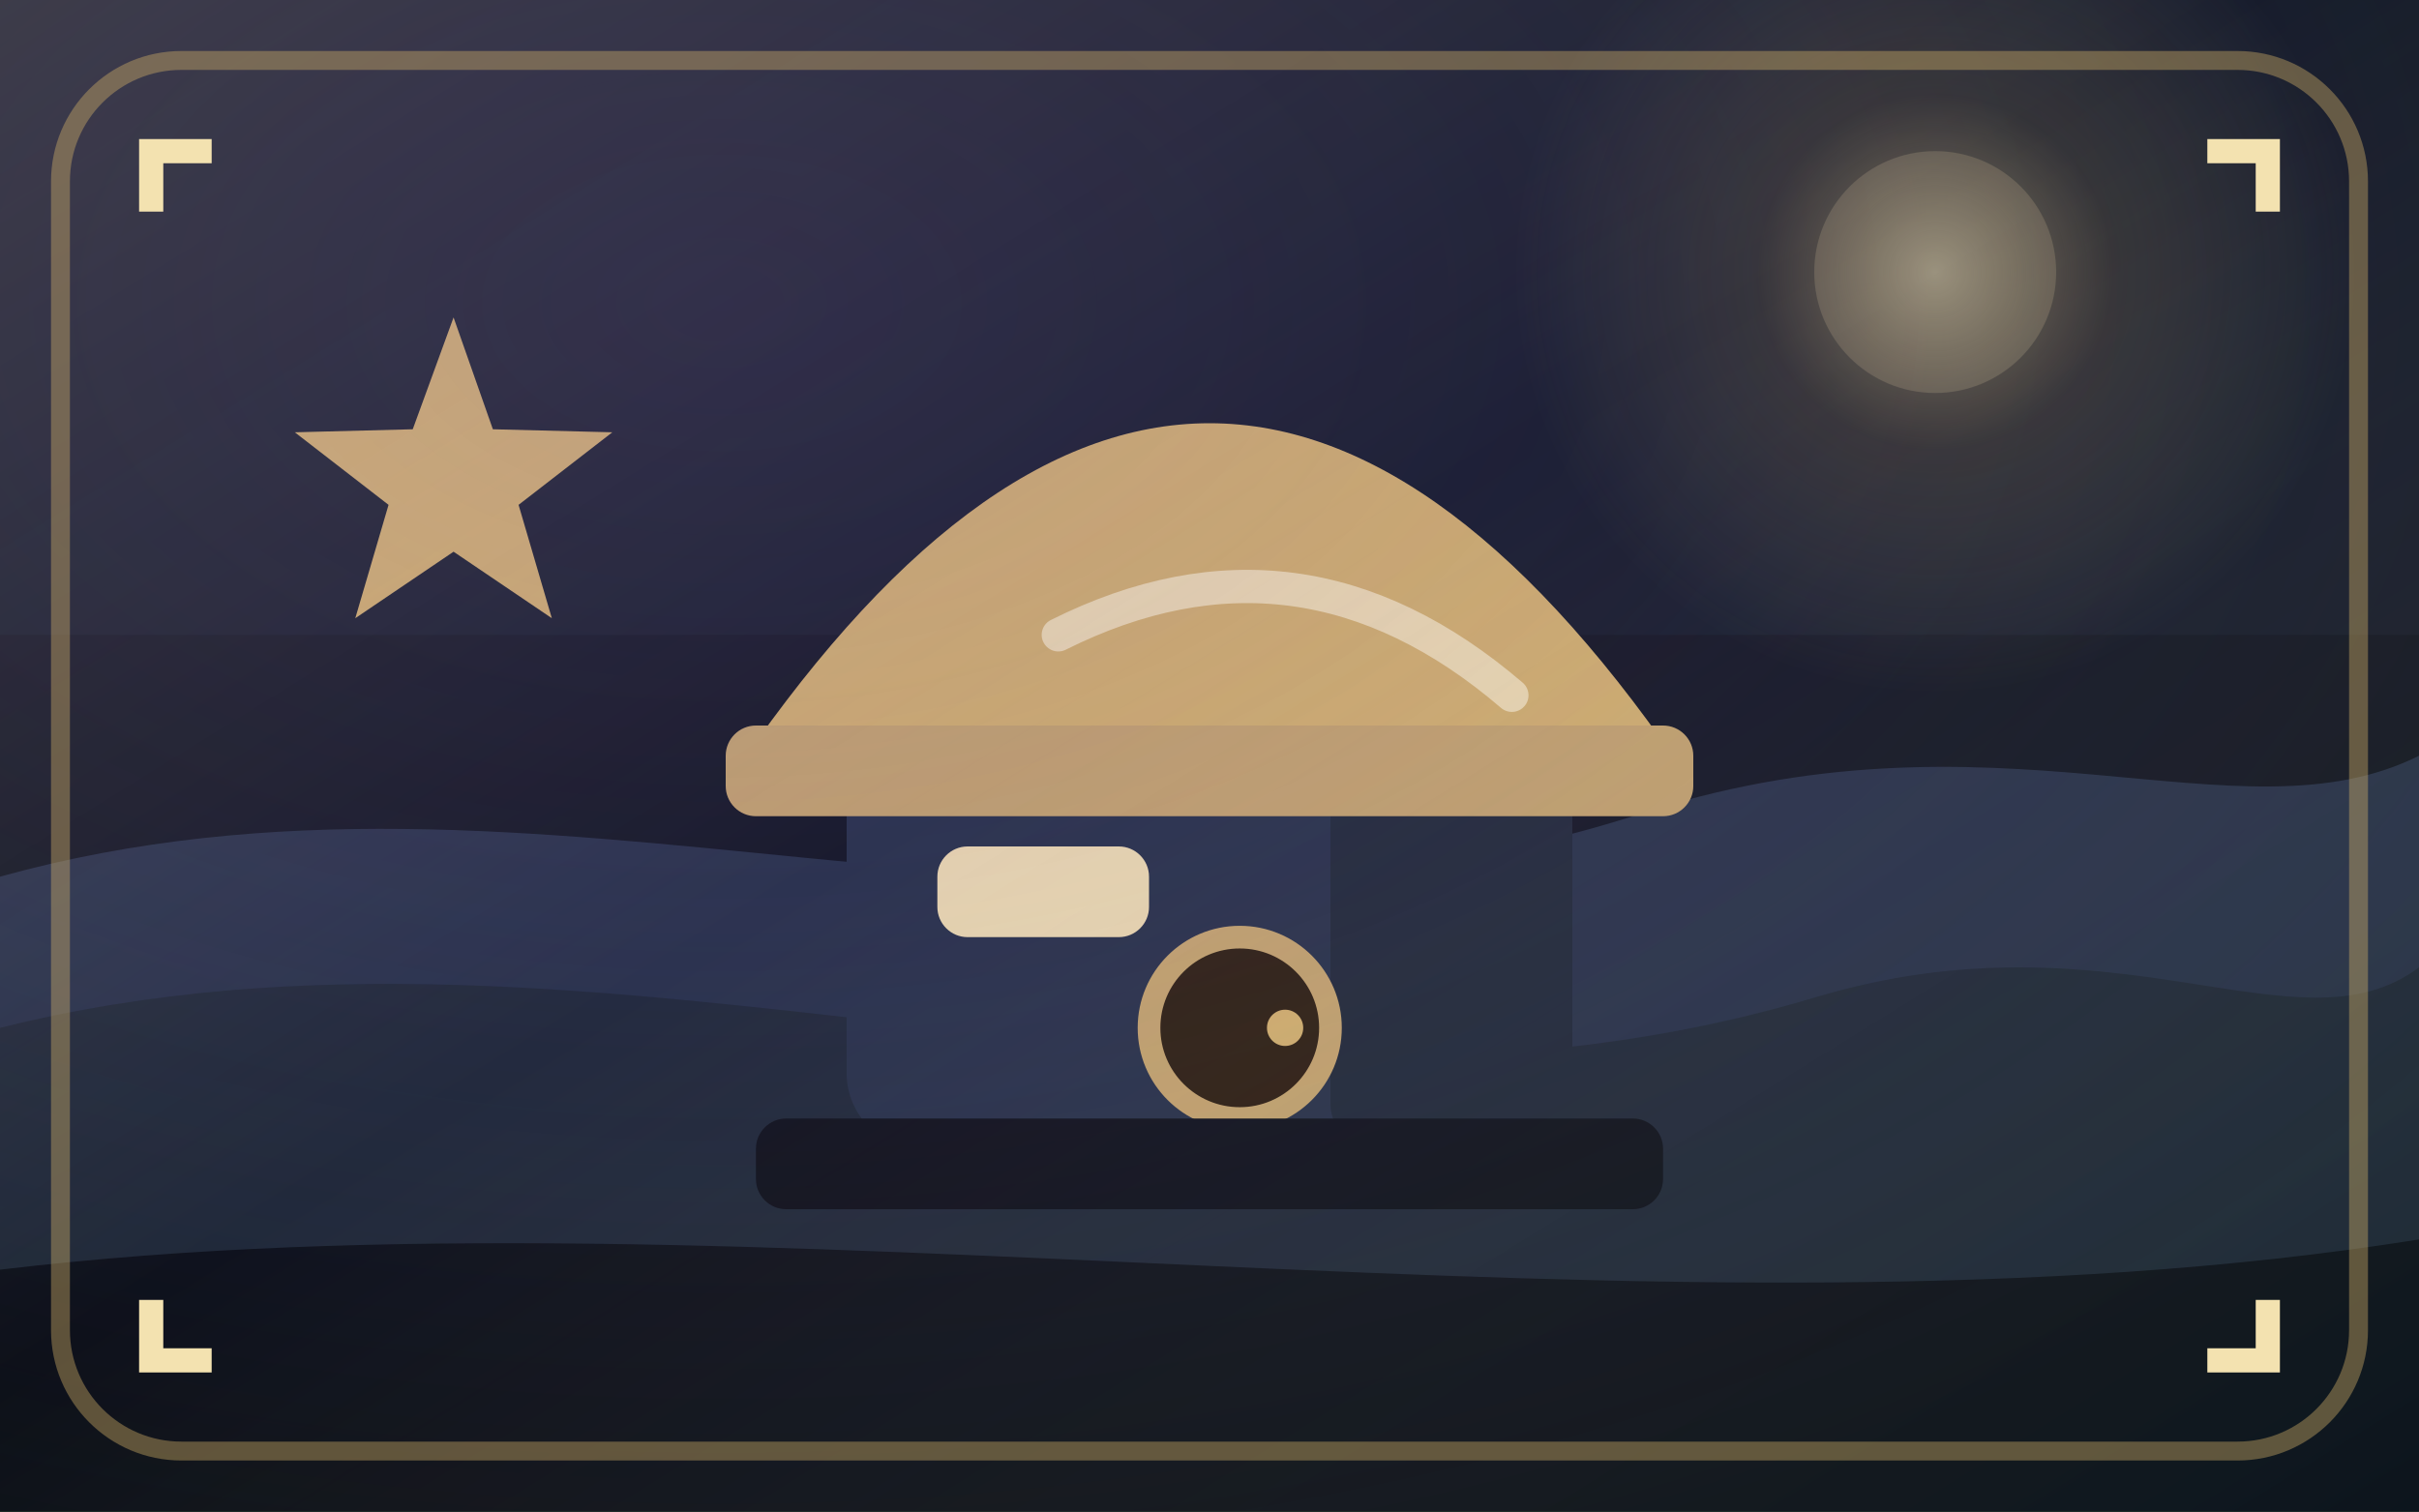
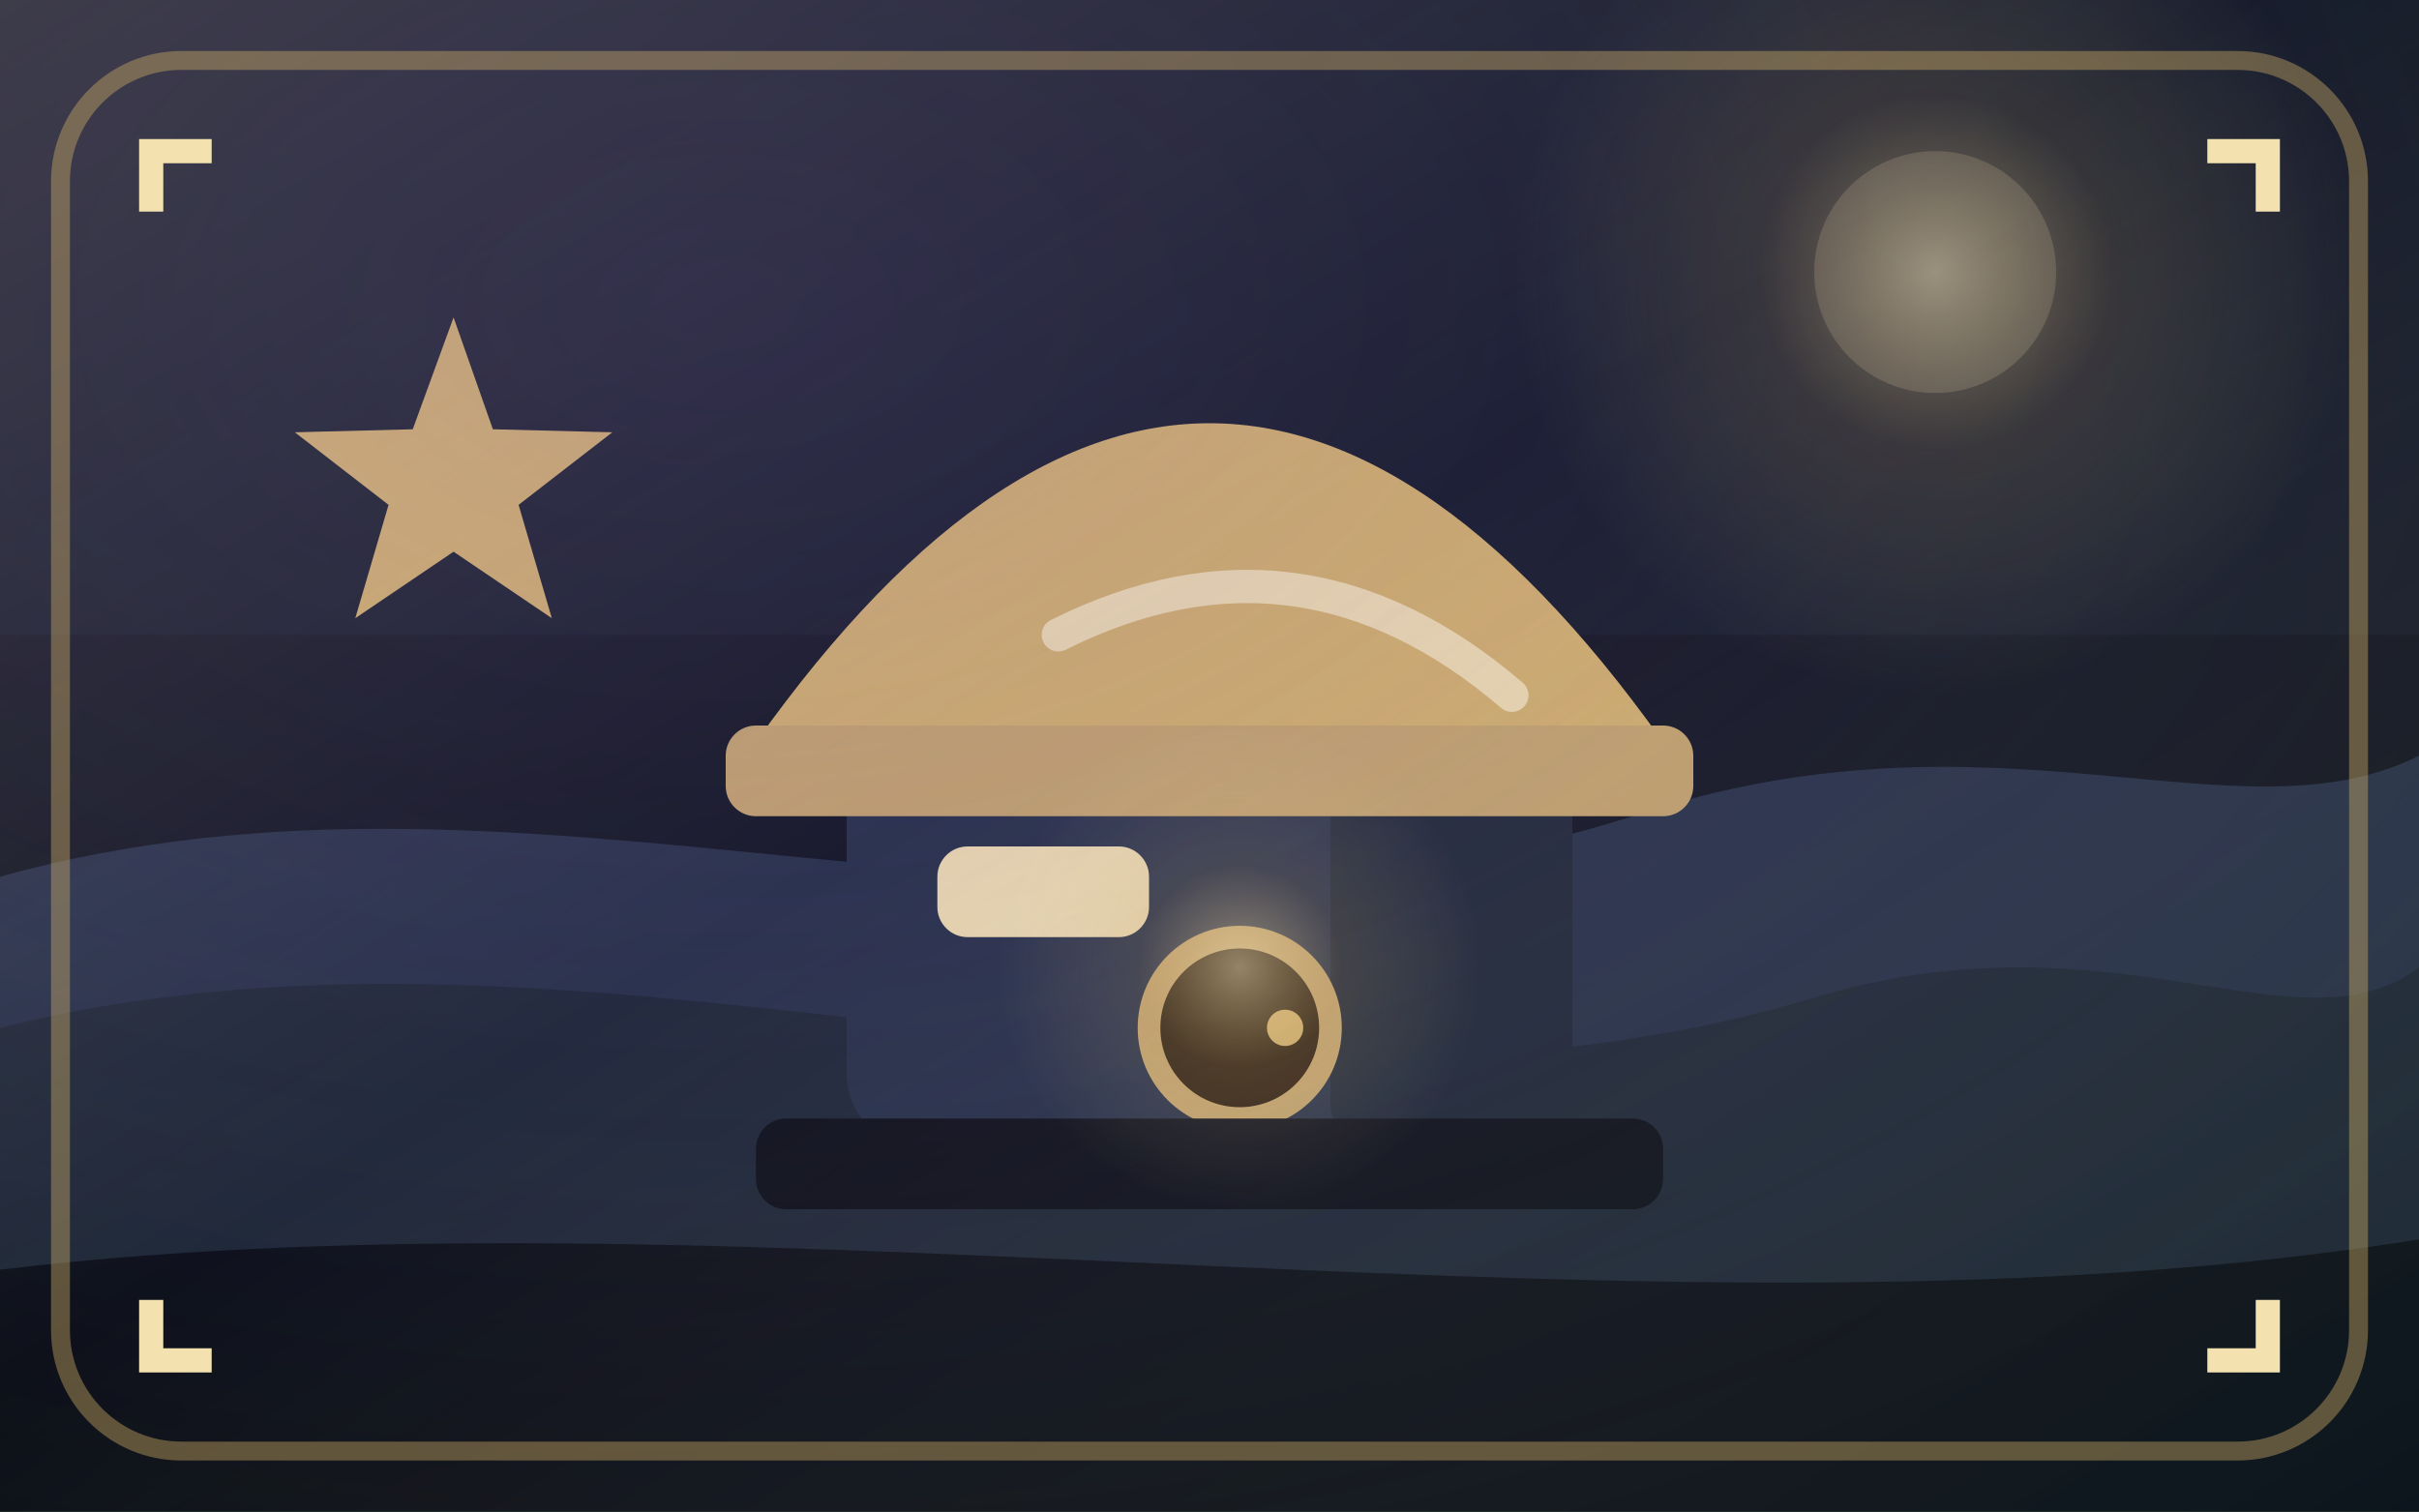
<svg xmlns="http://www.w3.org/2000/svg" viewBox="0 0 160 100">
  <defs id="lq-grade-defs">
    <linearGradient id="lq-key" x1="0" y1="0" x2="1" y2="1">
      <stop offset="0" stop-color="#f3e2b0" stop-opacity="0.16" />
      <stop offset="0.46" stop-color="#f3e2b0" stop-opacity="0" />
      <stop offset="1" stop-color="#163044" stop-opacity="0.18" />
    </linearGradient>
    <radialGradient id="lq-tint" cx="0.3" cy="0.2" r="0.9">
      <stop offset="0" stop-color="#6a4ab0" stop-opacity="0.22" />
      <stop offset="1" stop-color="#6a4ab0" stop-opacity="0" />
    </radialGradient>
    <radialGradient id="lq-gold" cx="0.5" cy="0.5" r="0.5">
      <stop offset="0" stop-color="#f3e2b0" stop-opacity="0.5" />
      <stop offset="0.42" stop-color="#d7b56a" stop-opacity="0.14" />
      <stop offset="1" stop-color="#f3e2b0" stop-opacity="0" />
    </radialGradient>
  </defs>
  <rect width="160" height="100" fill="#0e141c" />
  <rect width="160" height="42" fill="#121a24" />
  <circle cx="128" cy="18" r="8" fill="#f3e2b0" opacity="0.18" />
  <path d="M0 58 C36 48 70 66 108 54 C132 46 148 56 160 50 V100 H0 Z" fill="#243044" />
  <path d="M0 72 C40 64 80 80 120 70 C140 66 152 74 160 70 V100 H0 Z" fill="#2f4a28" />
  <path d="M0 86 C50 80 100 92 160 84 V100 H0 Z" fill="#4f7a3a" />
-   <ellipse id="lq-shadow" cx="80" cy="91" rx="46" ry="4" fill="#0a0f15" opacity="0.34" />
+   <ellipse id="lq-shadow" cx="88" cy="84" rx="22" ry="3.6" fill="#0a0f15" opacity="0.34" />
  <path d="M0 68 C40 58 80 78 120 66 C140 60 152 70 160 64 V100 H0 Z" fill="#1c2733" />
  <path d="M0 84 C50 78 110 90 160 82 V100 H0 Z" fill="#0a0f15" />
  <rect x="56" y="48" width="48" height="28" rx="5" fill="#243044" />
  <rect x="88" y="48" width="16" height="28" rx="3" fill="#1c2733" />
  <path d="M48 52 Q80 4 112 52 Z" fill="#d7b56a" />
  <path d="M70 42 Q86 34 100 46" fill="none" stroke="#f3e2b0" stroke-width="2.2" stroke-linecap="round" />
  <rect x="48" y="48" width="64" height="6" rx="2" fill="#c8a86a" />
  <rect x="62" y="56" width="14" height="6" rx="2" fill="#f3e2b0" />
  <circle cx="82" cy="68" r="6" fill="#2a1d0a" stroke="#c8a86a" stroke-width="1.5" />
  <circle cx="85" cy="68" r="1.2" fill="#d7b56a" />
  <rect x="50" y="74" width="60" height="6" rx="2" fill="#0a0f15" />
  <path d="M30 21 L32.6 28.4 L40.5 28.6 L34.3 33.4 L36.5 40.9 L30 36.5 L23.5 40.9 L25.7 33.4 L19.5 28.6 L27.3 28.4 Z" fill="#d7b56a" />
  <g id="lq-grade" pointer-events="none">
    <rect width="160" height="100" fill="url(#lq-key)" />
    <rect width="160" height="100" fill="url(#lq-tint)" />
    <circle cx="128" cy="18" r="28" fill="url(#lq-gold)" />
+     <circle id="lq-lamp" cx="82" cy="64" r="16" fill="url(#lq-gold)" />
  </g>
  <rect x="4" y="4" width="152" height="92" rx="8" fill="none" stroke="#d7b56a" stroke-opacity="0.4" stroke-width="1.25" />
  <g fill="none" stroke="#f3e2b0" stroke-width="1.6" stroke-linecap="butt">
    <path d="M10 14 V10 H14" />
    <path d="M146 10 H150 V14" />
    <path d="M10 86 V90 H14" />
    <path d="M150 86 V90 H146" />
  </g>
</svg>
